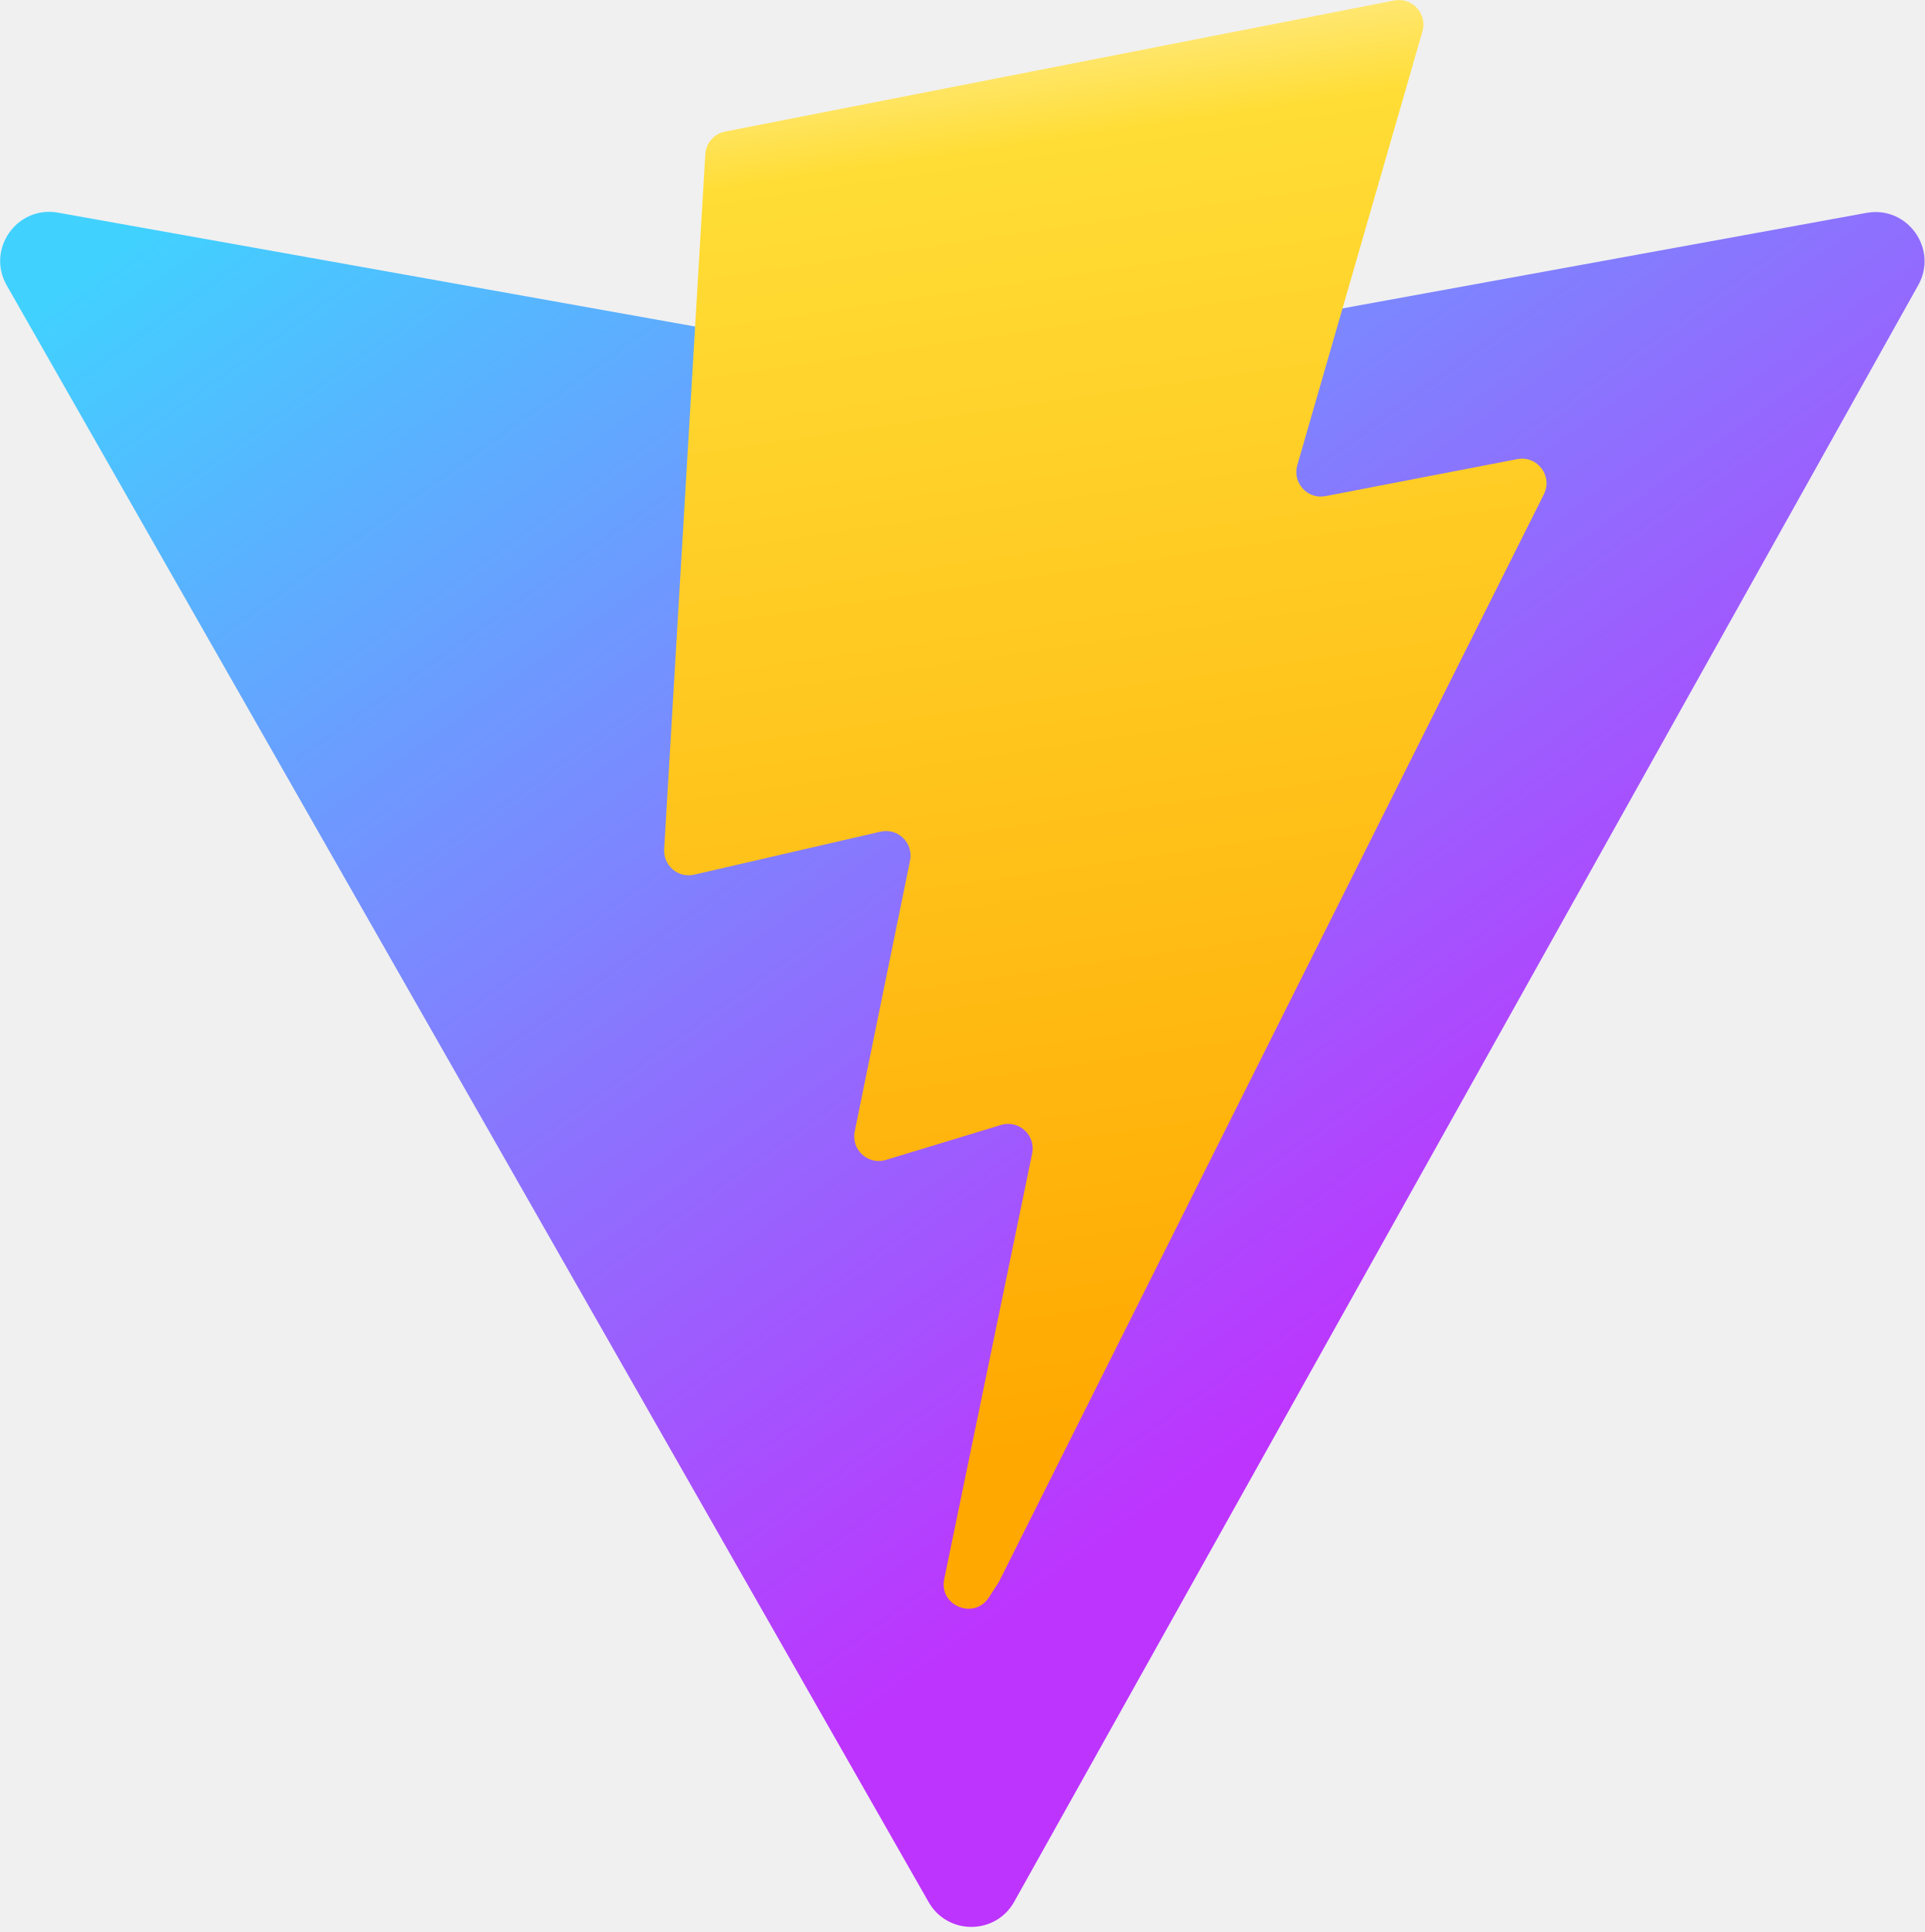
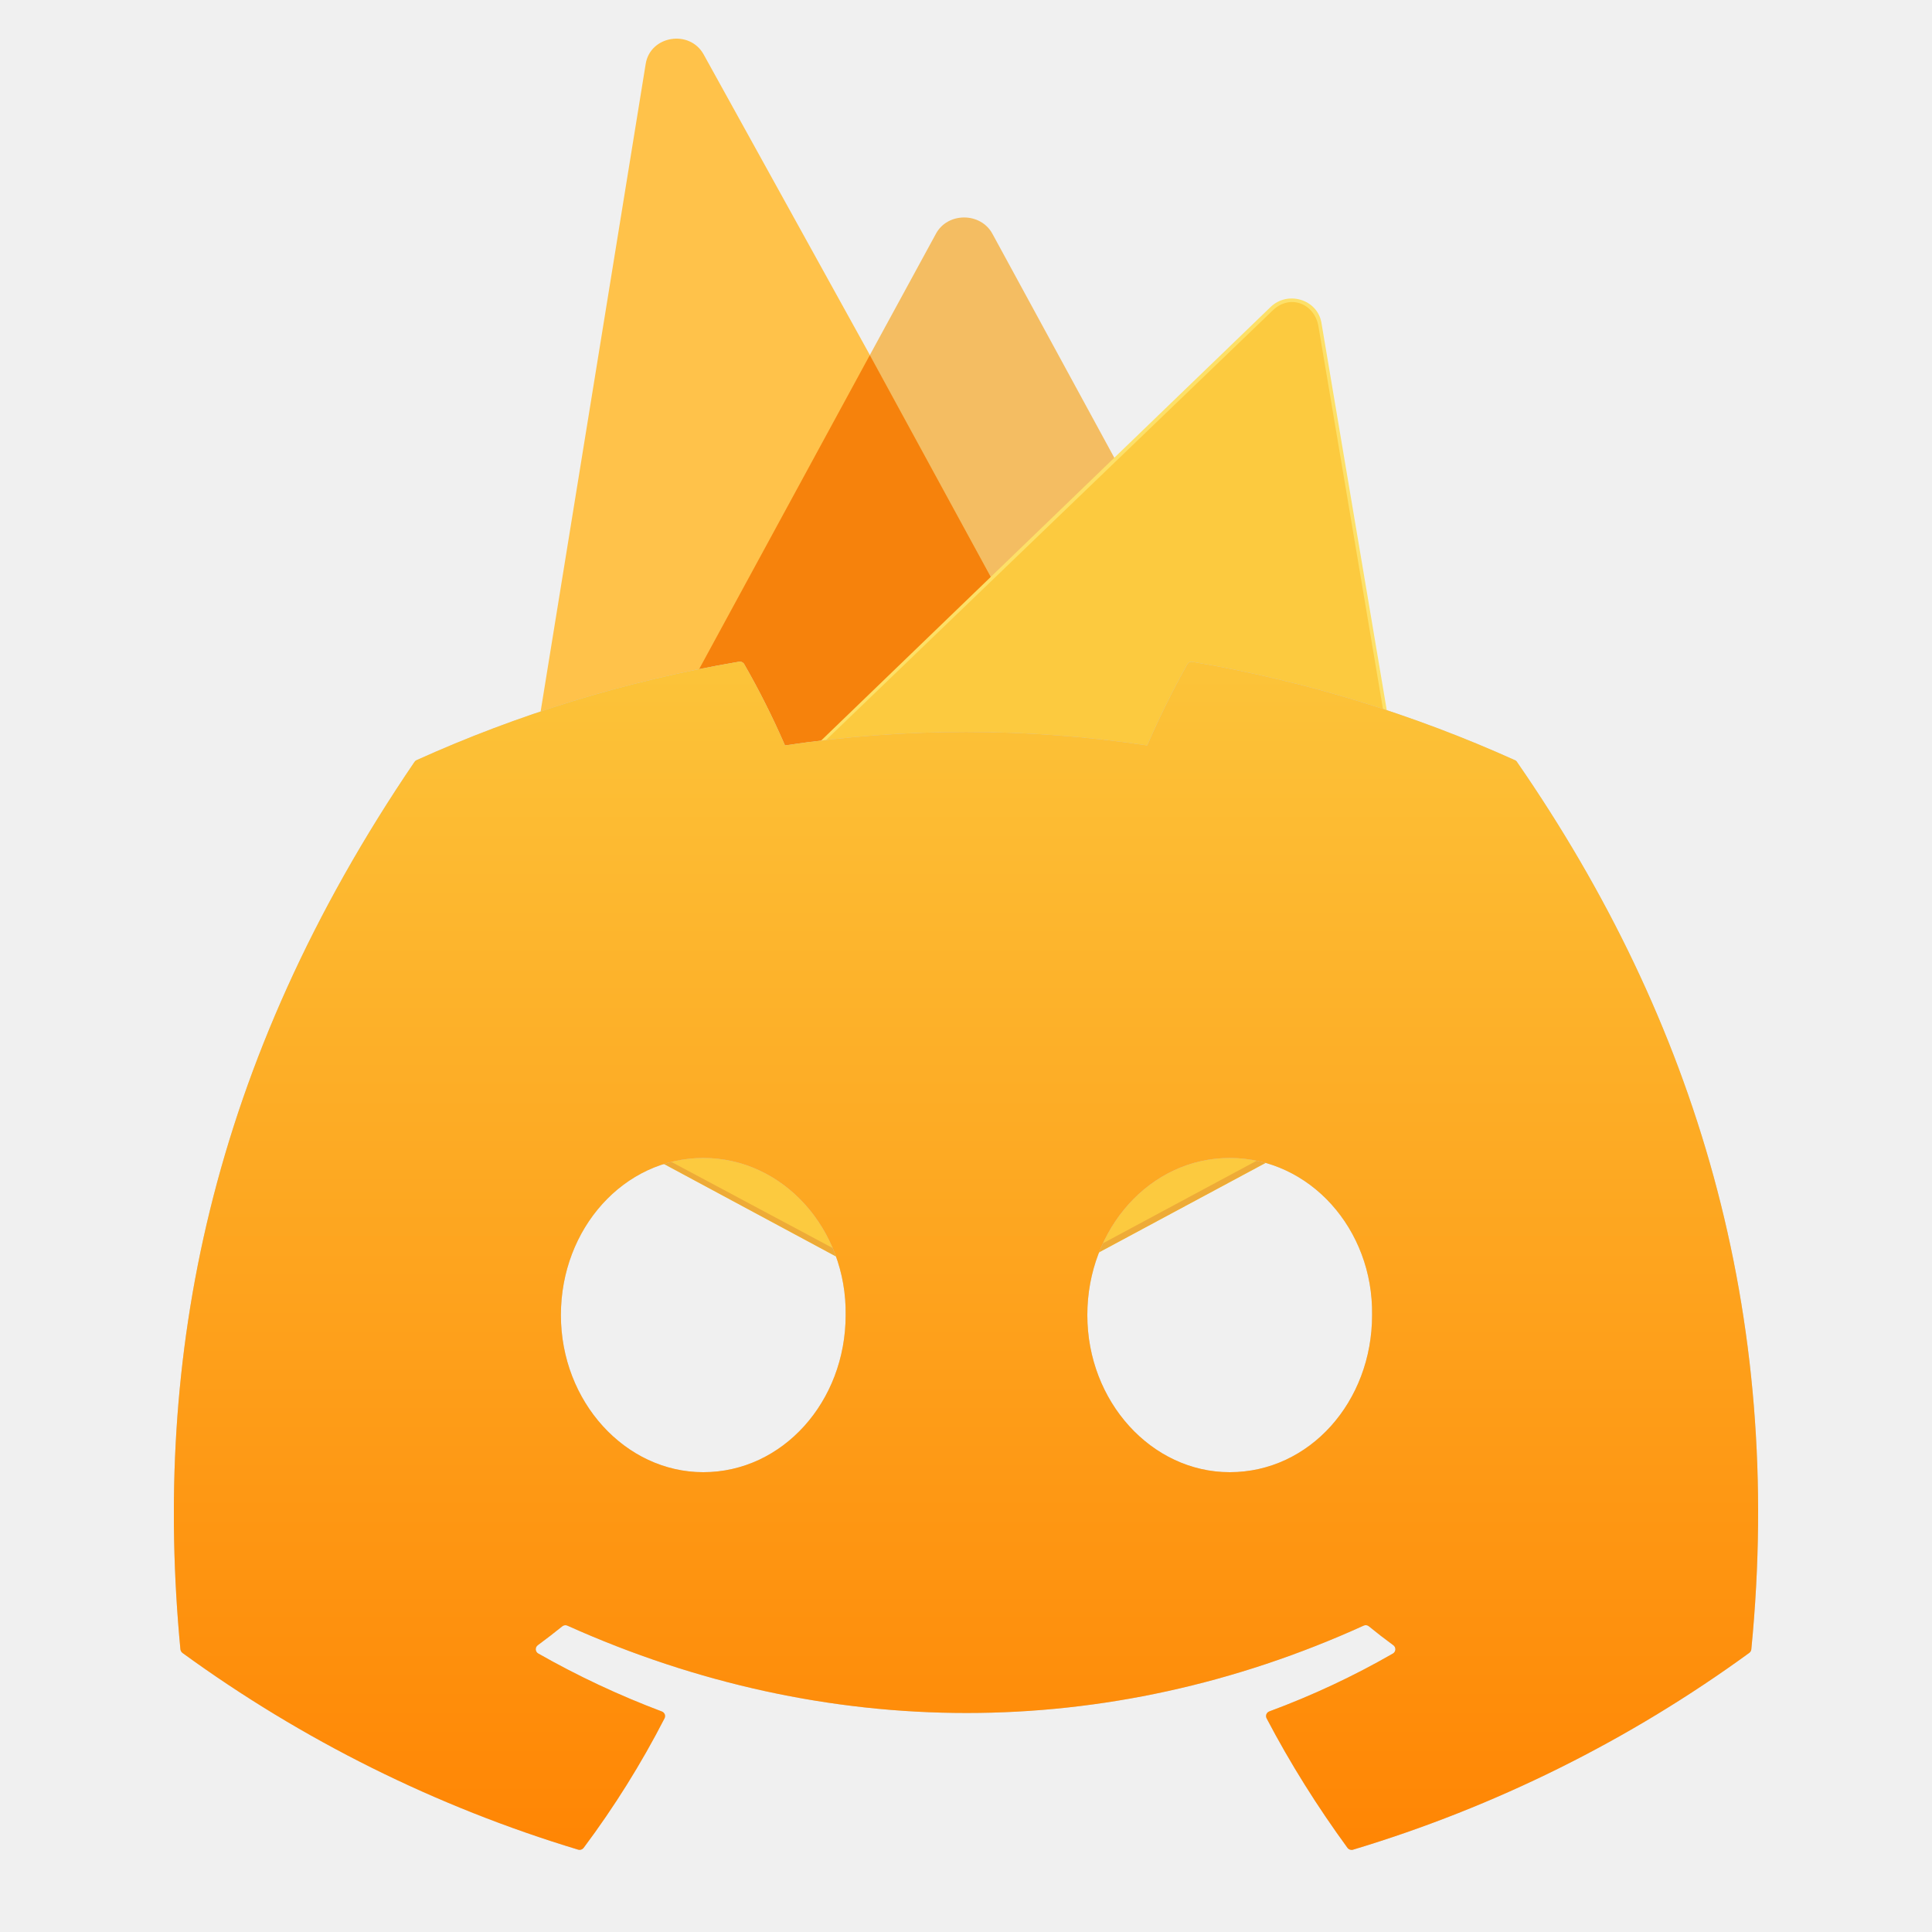
- <svg xmlns="http://www.w3.org/2000/svg" aria-hidden="true" role="img" class="iconify iconify--logos" width="31.88" height="32" preserveAspectRatio="xMidYMid meet" viewBox="0 0 256 257">
+ <svg xmlns="http://www.w3.org/2000/svg" width="100" height="100" viewBox="0 0 100 100" fill="none">
+   <g clip-path="url(#clip0_107_16)">
+     <path d="M25 55.213L25.415 54.654L45.025 18.831L45.066 18.452L36.422 2.82C35.697 1.51 33.658 1.841 33.421 3.307L25 55.213Z" fill="#FFC24A" />
+     <path d="M51.368 30.277L57.805 23.93L51.366 12.098C50.755 10.977 49.049 10.974 48.444 12.098L45.004 18.413V18.951L51.368 30.277H51.368Z" fill="#F4BD62" />
+     <path d="M25 55.213L25.188 55.031L25.871 54.764L50.964 30.696L51.282 29.863L45.022 18.379L25 55.213Z" fill="#F6820C" />
+     <path d="M52.172 67.352L74.882 55.158L68.397 16.706C68.194 15.503 66.661 15.027 65.766 15.89L25 55.213L47.58 67.35C48.282 67.728 49.072 67.926 49.876 67.926C50.68 67.926 51.47 67.728 52.172 67.352" fill="#FDE068" />
+     <path d="M74.678 55.056L68.243 16.896C68.041 15.702 66.766 15.208 65.879 16.064L25.252 55.139L47.584 67.155C48.28 67.53 49.065 67.726 49.862 67.727C50.66 67.727 51.444 67.531 52.141 67.156L74.679 55.056L74.678 55.056Z" fill="#FCCA3F" />
+     <path d="M52.172 66.992C51.47 67.369 50.679 67.567 49.876 67.567C49.072 67.567 48.282 67.368 47.58 66.991L25.182 55.029L25 55.213L47.58 67.351C48.282 67.728 49.072 67.926 49.876 67.926C50.68 67.926 51.47 67.728 52.172 67.352L74.882 55.158L74.826 54.829L52.172 66.992L52.172 66.992Z" fill="#EEAB37" />
+     <g clip-path="url(#clip1_107_16)">
+       <path d="M78.416 39.348C73.189 36.99 67.585 35.248 61.726 34.257C61.674 34.247 61.62 34.253 61.571 34.275C61.523 34.297 61.483 34.334 61.456 34.38C60.739 35.641 59.939 37.284 59.379 38.582C53.164 37.654 46.846 37.654 40.631 38.582C40.007 37.143 39.303 35.74 38.523 34.38C38.497 34.333 38.457 34.296 38.409 34.273C38.36 34.249 38.306 34.242 38.253 34.25C32.397 35.241 26.794 36.983 21.563 39.344C21.518 39.363 21.48 39.395 21.454 39.437C10.821 55.068 7.907 70.313 9.338 85.367C9.342 85.404 9.354 85.439 9.372 85.472C9.39 85.504 9.415 85.532 9.444 85.555C15.65 90.073 22.572 93.515 29.92 95.736C29.971 95.752 30.026 95.752 30.077 95.736C30.129 95.72 30.174 95.689 30.207 95.647C31.788 93.533 33.19 91.289 34.396 88.941C34.413 88.908 34.422 88.873 34.424 88.837C34.426 88.801 34.42 88.765 34.407 88.731C34.394 88.697 34.373 88.667 34.347 88.642C34.321 88.617 34.29 88.597 34.256 88.585C32.049 87.754 29.91 86.751 27.86 85.585C27.823 85.564 27.792 85.534 27.77 85.499C27.747 85.463 27.734 85.421 27.731 85.379C27.729 85.337 27.736 85.294 27.754 85.256C27.772 85.217 27.799 85.184 27.833 85.158C28.263 84.841 28.694 84.509 29.104 84.178C29.14 84.148 29.185 84.129 29.232 84.123C29.279 84.117 29.327 84.124 29.37 84.144C42.787 90.171 57.318 90.171 70.579 84.144C70.622 84.123 70.67 84.115 70.718 84.12C70.766 84.126 70.811 84.144 70.848 84.174C71.258 84.509 71.686 84.841 72.119 85.158C72.154 85.183 72.181 85.216 72.199 85.255C72.218 85.293 72.226 85.335 72.224 85.377C72.222 85.42 72.21 85.461 72.188 85.497C72.166 85.533 72.135 85.564 72.099 85.585C70.056 86.761 67.931 87.755 65.7 88.582C65.665 88.594 65.634 88.614 65.608 88.639C65.582 88.665 65.561 88.695 65.548 88.729C65.535 88.763 65.529 88.8 65.531 88.836C65.533 88.873 65.543 88.908 65.559 88.941C66.789 91.288 68.197 93.522 69.745 95.644C69.777 95.688 69.822 95.72 69.873 95.737C69.925 95.754 69.98 95.755 70.032 95.74C77.393 93.525 84.326 90.081 90.539 85.555C90.569 85.533 90.594 85.506 90.613 85.474C90.632 85.442 90.644 85.407 90.648 85.37C92.356 67.966 87.785 52.843 78.522 39.443C78.5 39.4 78.462 39.366 78.416 39.348ZM36.402 76.2C32.363 76.2 29.032 72.547 29.032 68.068C29.032 63.585 32.298 59.936 36.402 59.936C40.536 59.936 43.836 63.616 43.771 68.068C43.771 72.551 40.505 76.2 36.402 76.2V76.2ZM63.65 76.2C59.608 76.2 56.28 72.547 56.28 68.068C56.28 63.585 59.543 59.936 63.65 59.936C67.784 59.936 71.084 63.616 71.019 68.068C71.019 72.551 67.787 76.2 63.65 76.2V76.2Z" fill="#CCCCCC" />
+     </g>
+     <mask id="mask0_107_16" style="mask-type:alpha" maskUnits="userSpaceOnUse" x="9" y="24" width="82" height="82">
+       <g clip-path="url(#clip2_107_16)">
+         <path d="M78.416 39.348C73.189 36.99 67.585 35.248 61.726 34.257C61.674 34.247 61.62 34.253 61.571 34.275C61.523 34.297 61.483 34.334 61.456 34.38C60.739 35.641 59.939 37.284 59.379 38.582C53.164 37.654 46.846 37.654 40.631 38.582C40.007 37.143 39.303 35.74 38.523 34.38C38.497 34.333 38.457 34.296 38.409 34.273C38.36 34.249 38.306 34.242 38.253 34.25C32.397 35.241 26.794 36.983 21.563 39.344C21.518 39.363 21.48 39.395 21.454 39.437C10.821 55.068 7.907 70.313 9.338 85.367C9.342 85.404 9.354 85.439 9.372 85.472C9.39 85.504 9.415 85.532 9.444 85.555C15.65 90.073 22.572 93.515 29.92 95.736C29.971 95.752 30.026 95.752 30.077 95.736C30.129 95.72 30.174 95.689 30.207 95.647C31.788 93.533 33.19 91.289 34.396 88.941C34.413 88.908 34.422 88.873 34.424 88.837C34.426 88.801 34.42 88.765 34.407 88.731C34.394 88.697 34.373 88.667 34.347 88.642C34.321 88.617 34.29 88.597 34.256 88.585C32.049 87.754 29.91 86.751 27.86 85.585C27.823 85.564 27.792 85.534 27.77 85.499C27.747 85.463 27.734 85.421 27.731 85.379C27.729 85.337 27.736 85.294 27.754 85.256C27.772 85.217 27.799 85.184 27.833 85.158C28.263 84.841 28.694 84.509 29.104 84.178C29.14 84.148 29.185 84.129 29.232 84.123C29.279 84.117 29.327 84.124 29.37 84.144C42.787 90.171 57.318 90.171 70.579 84.144C70.622 84.123 70.67 84.115 70.718 84.12C70.766 84.126 70.811 84.144 70.848 84.174C71.258 84.509 71.686 84.841 72.119 85.158C72.154 85.183 72.181 85.216 72.199 85.255C72.218 85.293 72.226 85.335 72.224 85.377C72.222 85.42 72.21 85.461 72.188 85.497C72.166 85.533 72.135 85.564 72.099 85.585C70.056 86.761 67.931 87.755 65.7 88.582C65.665 88.594 65.634 88.614 65.608 88.639C65.582 88.665 65.561 88.695 65.548 88.729C65.535 88.763 65.529 88.8 65.531 88.836C65.533 88.873 65.543 88.908 65.559 88.941C66.789 91.288 68.197 93.522 69.745 95.644C69.777 95.688 69.822 95.72 69.873 95.737C69.925 95.754 69.98 95.755 70.032 95.74C77.393 93.525 84.326 90.081 90.539 85.555C90.569 85.533 90.594 85.506 90.613 85.474C90.632 85.442 90.644 85.407 90.648 85.37C92.356 67.966 87.785 52.843 78.522 39.443C78.5 39.4 78.462 39.366 78.416 39.348ZM36.402 76.2C32.363 76.2 29.032 72.547 29.032 68.068C29.032 63.585 32.298 59.936 36.402 59.936C40.536 59.936 43.836 63.616 43.771 68.068C43.771 72.551 40.505 76.2 36.402 76.2V76.2ZM63.65 76.2C59.608 76.2 56.28 72.547 56.28 68.068C56.28 63.585 59.543 59.936 63.65 59.936C67.784 59.936 71.084 63.616 71.019 68.068C71.019 72.551 67.787 76.2 63.65 76.2V76.2Z" fill="#CCCCCC" />
+       </g>
+     </mask>
+     <g mask="url(#mask0_107_16)">
+       <g style="mix-blend-mode:color">
+         <rect x="2" y="28" width="98" height="72" fill="url(#paint0_linear_107_16)" />
+       </g>
+     </g>
+   </g>
  <defs>
-     <linearGradient id="IconifyId1813088fe1fbc01fb466" x1="-.828%" x2="57.636%" y1="7.652%" y2="78.411%">
-       <stop offset="0%" stop-color="#41D1FF" />
-       <stop offset="100%" stop-color="#BD34FE" />
+     <linearGradient id="paint0_linear_107_16" x1="51" y1="28" x2="51" y2="100" gradientUnits="userSpaceOnUse">
+       <stop stop-color="#FCCA3F" />
+       <stop offset="1" stop-color="#FF8100" />
    </linearGradient>
-     <linearGradient id="IconifyId1813088fe1fbc01fb467" x1="43.376%" x2="50.316%" y1="2.242%" y2="89.03%">
-       <stop offset="0%" stop-color="#FFEA83" />
-       <stop offset="8.333%" stop-color="#FFDD35" />
-       <stop offset="100%" stop-color="#FFA800" />
-     </linearGradient>
+     <clipPath id="clip0_107_16">
+       <rect width="100" height="100" fill="white" />
+     </clipPath>
+     <clipPath id="clip1_107_16">
+       <rect width="82" height="82" fill="white" transform="translate(9 24)" />
+     </clipPath>
+     <clipPath id="clip2_107_16">
+       <rect width="82" height="82" fill="white" transform="translate(9 24)" />
+     </clipPath>
  </defs>
-   <path fill="url(#IconifyId1813088fe1fbc01fb466)" d="M255.153 37.938L134.897 252.976c-2.483 4.44-8.862 4.466-11.382.048L.875 37.958c-2.746-4.814 1.371-10.646 6.827-9.67l120.385 21.517a6.537 6.537 0 0 0 2.322-.004l117.867-21.483c5.438-.991 9.574 4.796 6.877 9.62Z" />
-   <path fill="url(#IconifyId1813088fe1fbc01fb467)" d="M185.432.063L96.44 17.501a3.268 3.268 0 0 0-2.634 3.014l-5.474 92.456a3.268 3.268 0 0 0 3.997 3.378l24.777-5.718c2.318-.535 4.413 1.507 3.936 3.838l-7.361 36.047c-.495 2.426 1.782 4.5 4.151 3.78l15.304-4.649c2.372-.72 4.652 1.36 4.15 3.788l-11.698 56.621c-.732 3.542 3.979 5.473 5.943 2.437l1.313-2.028l72.516-144.72c1.215-2.423-.88-5.186-3.54-4.672l-25.505 4.922c-2.396.462-4.435-1.77-3.759-4.114l16.646-57.705c.677-2.35-1.37-4.583-3.769-4.113Z" />
</svg>
